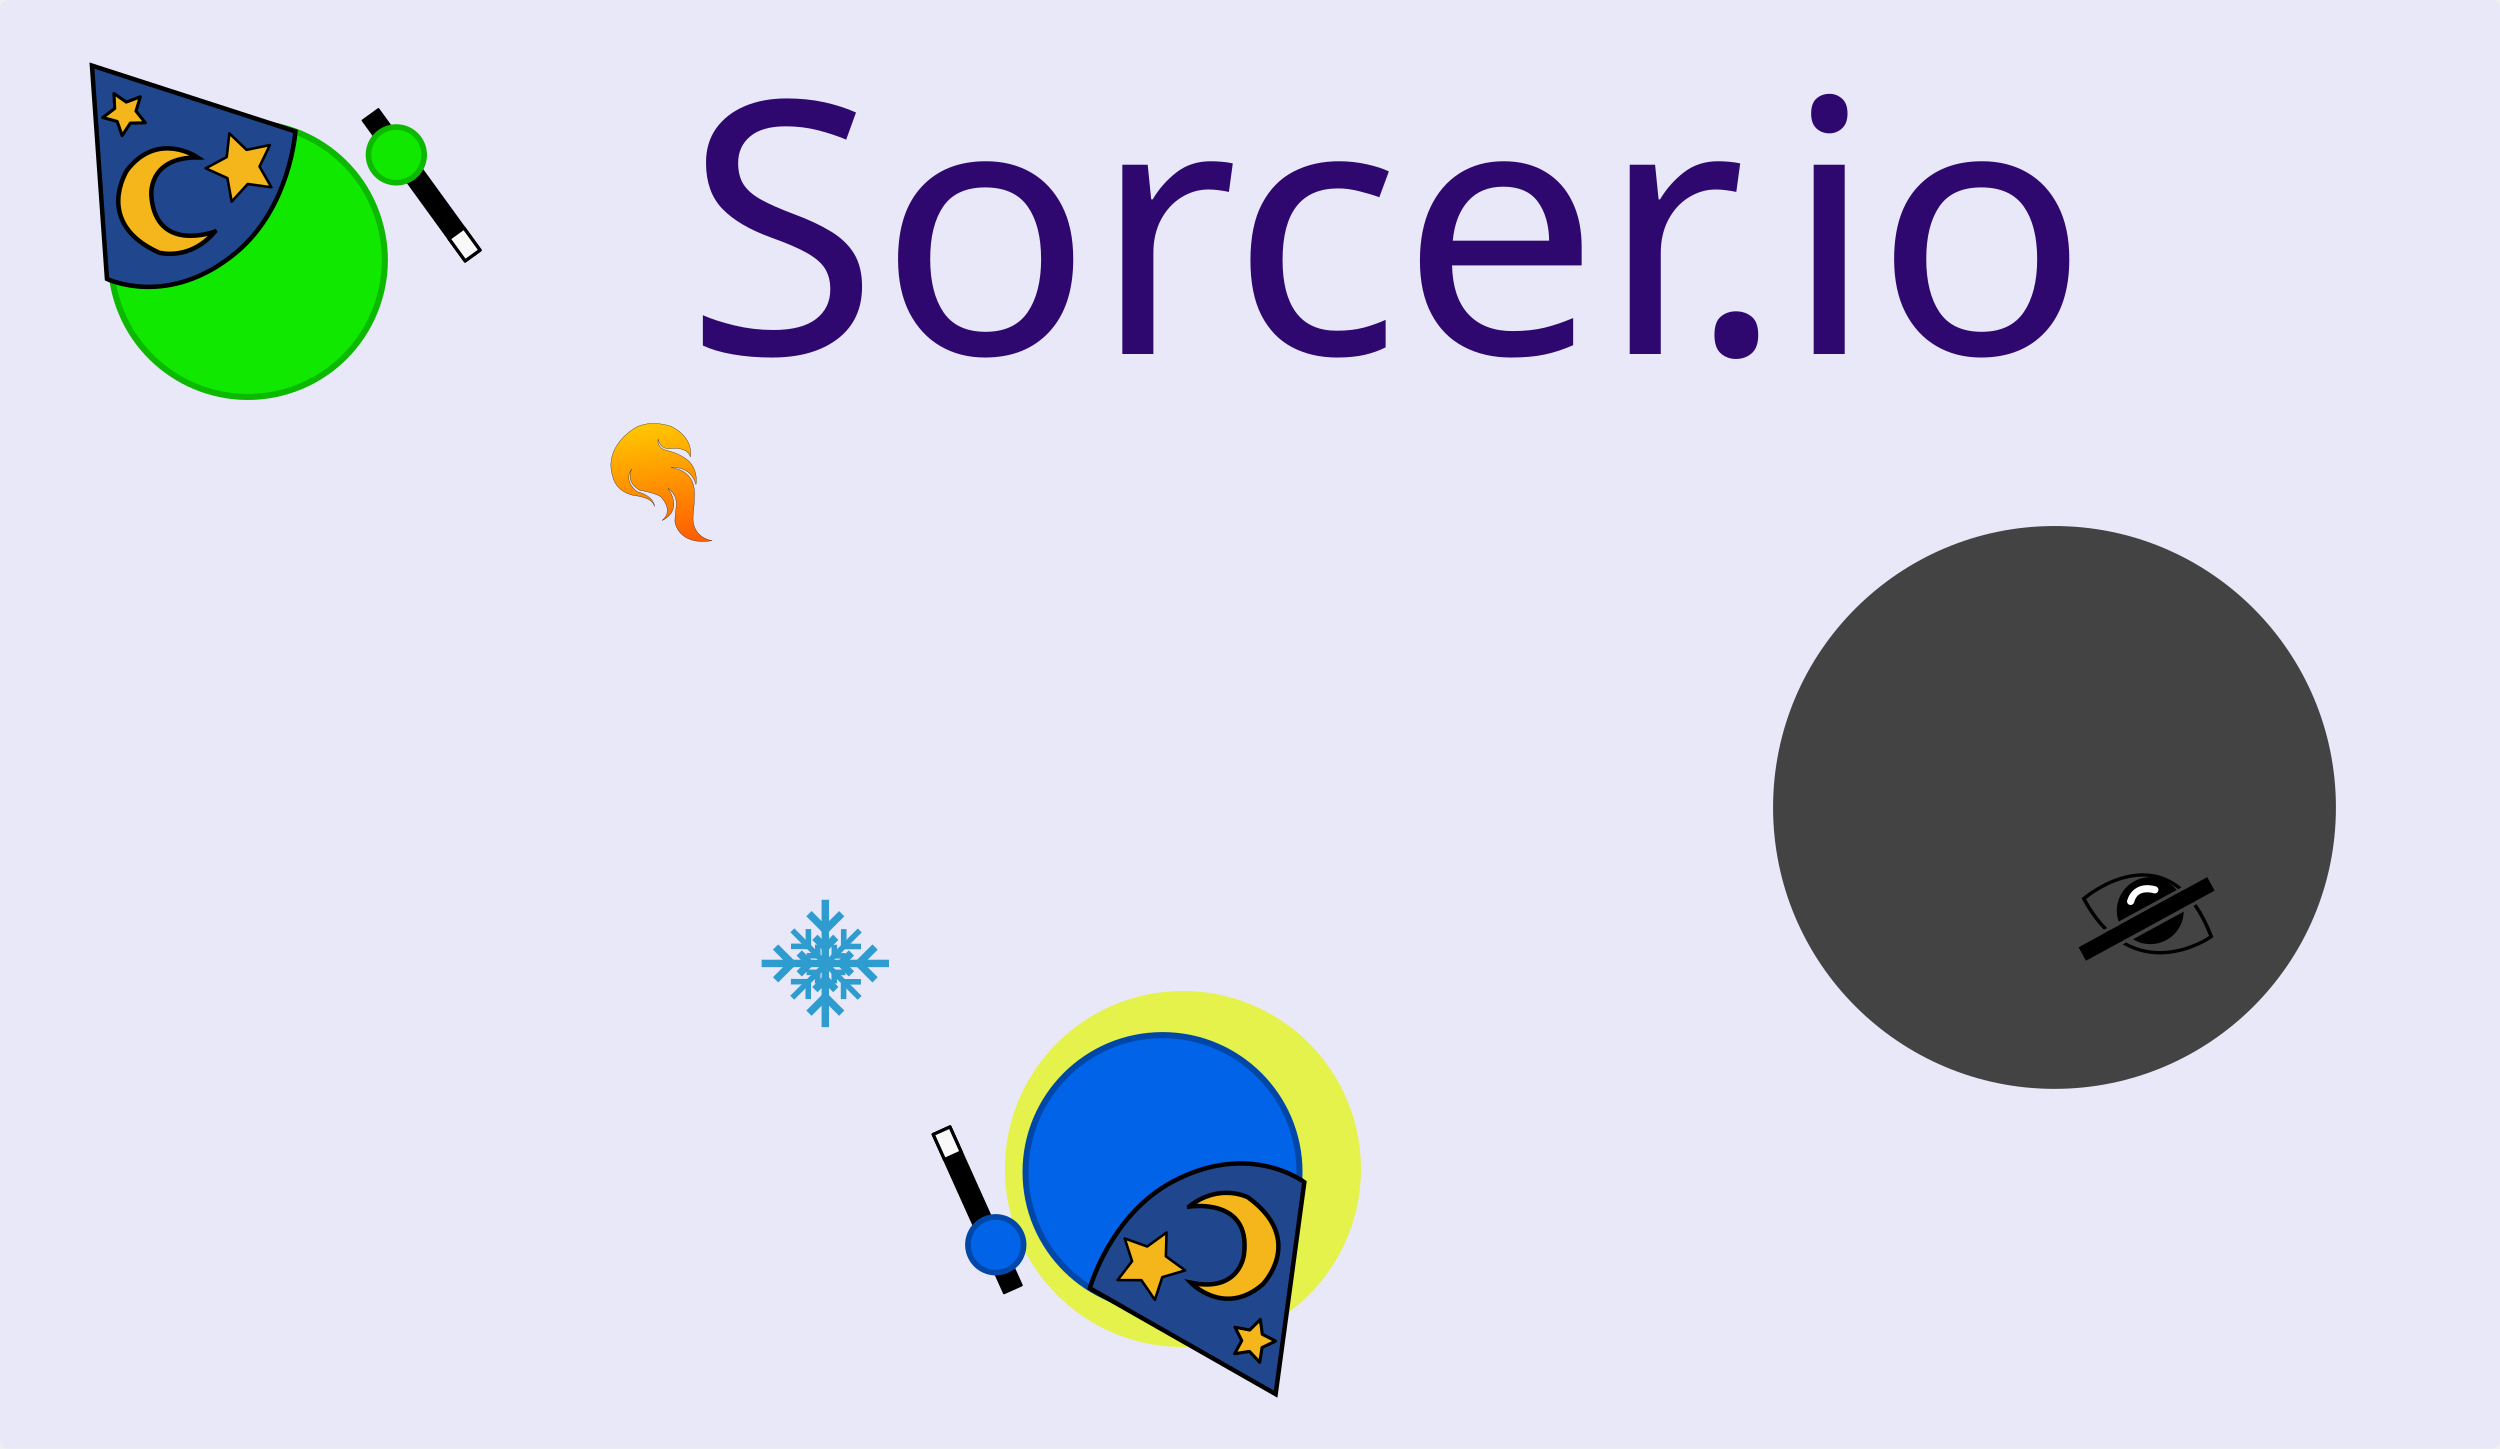
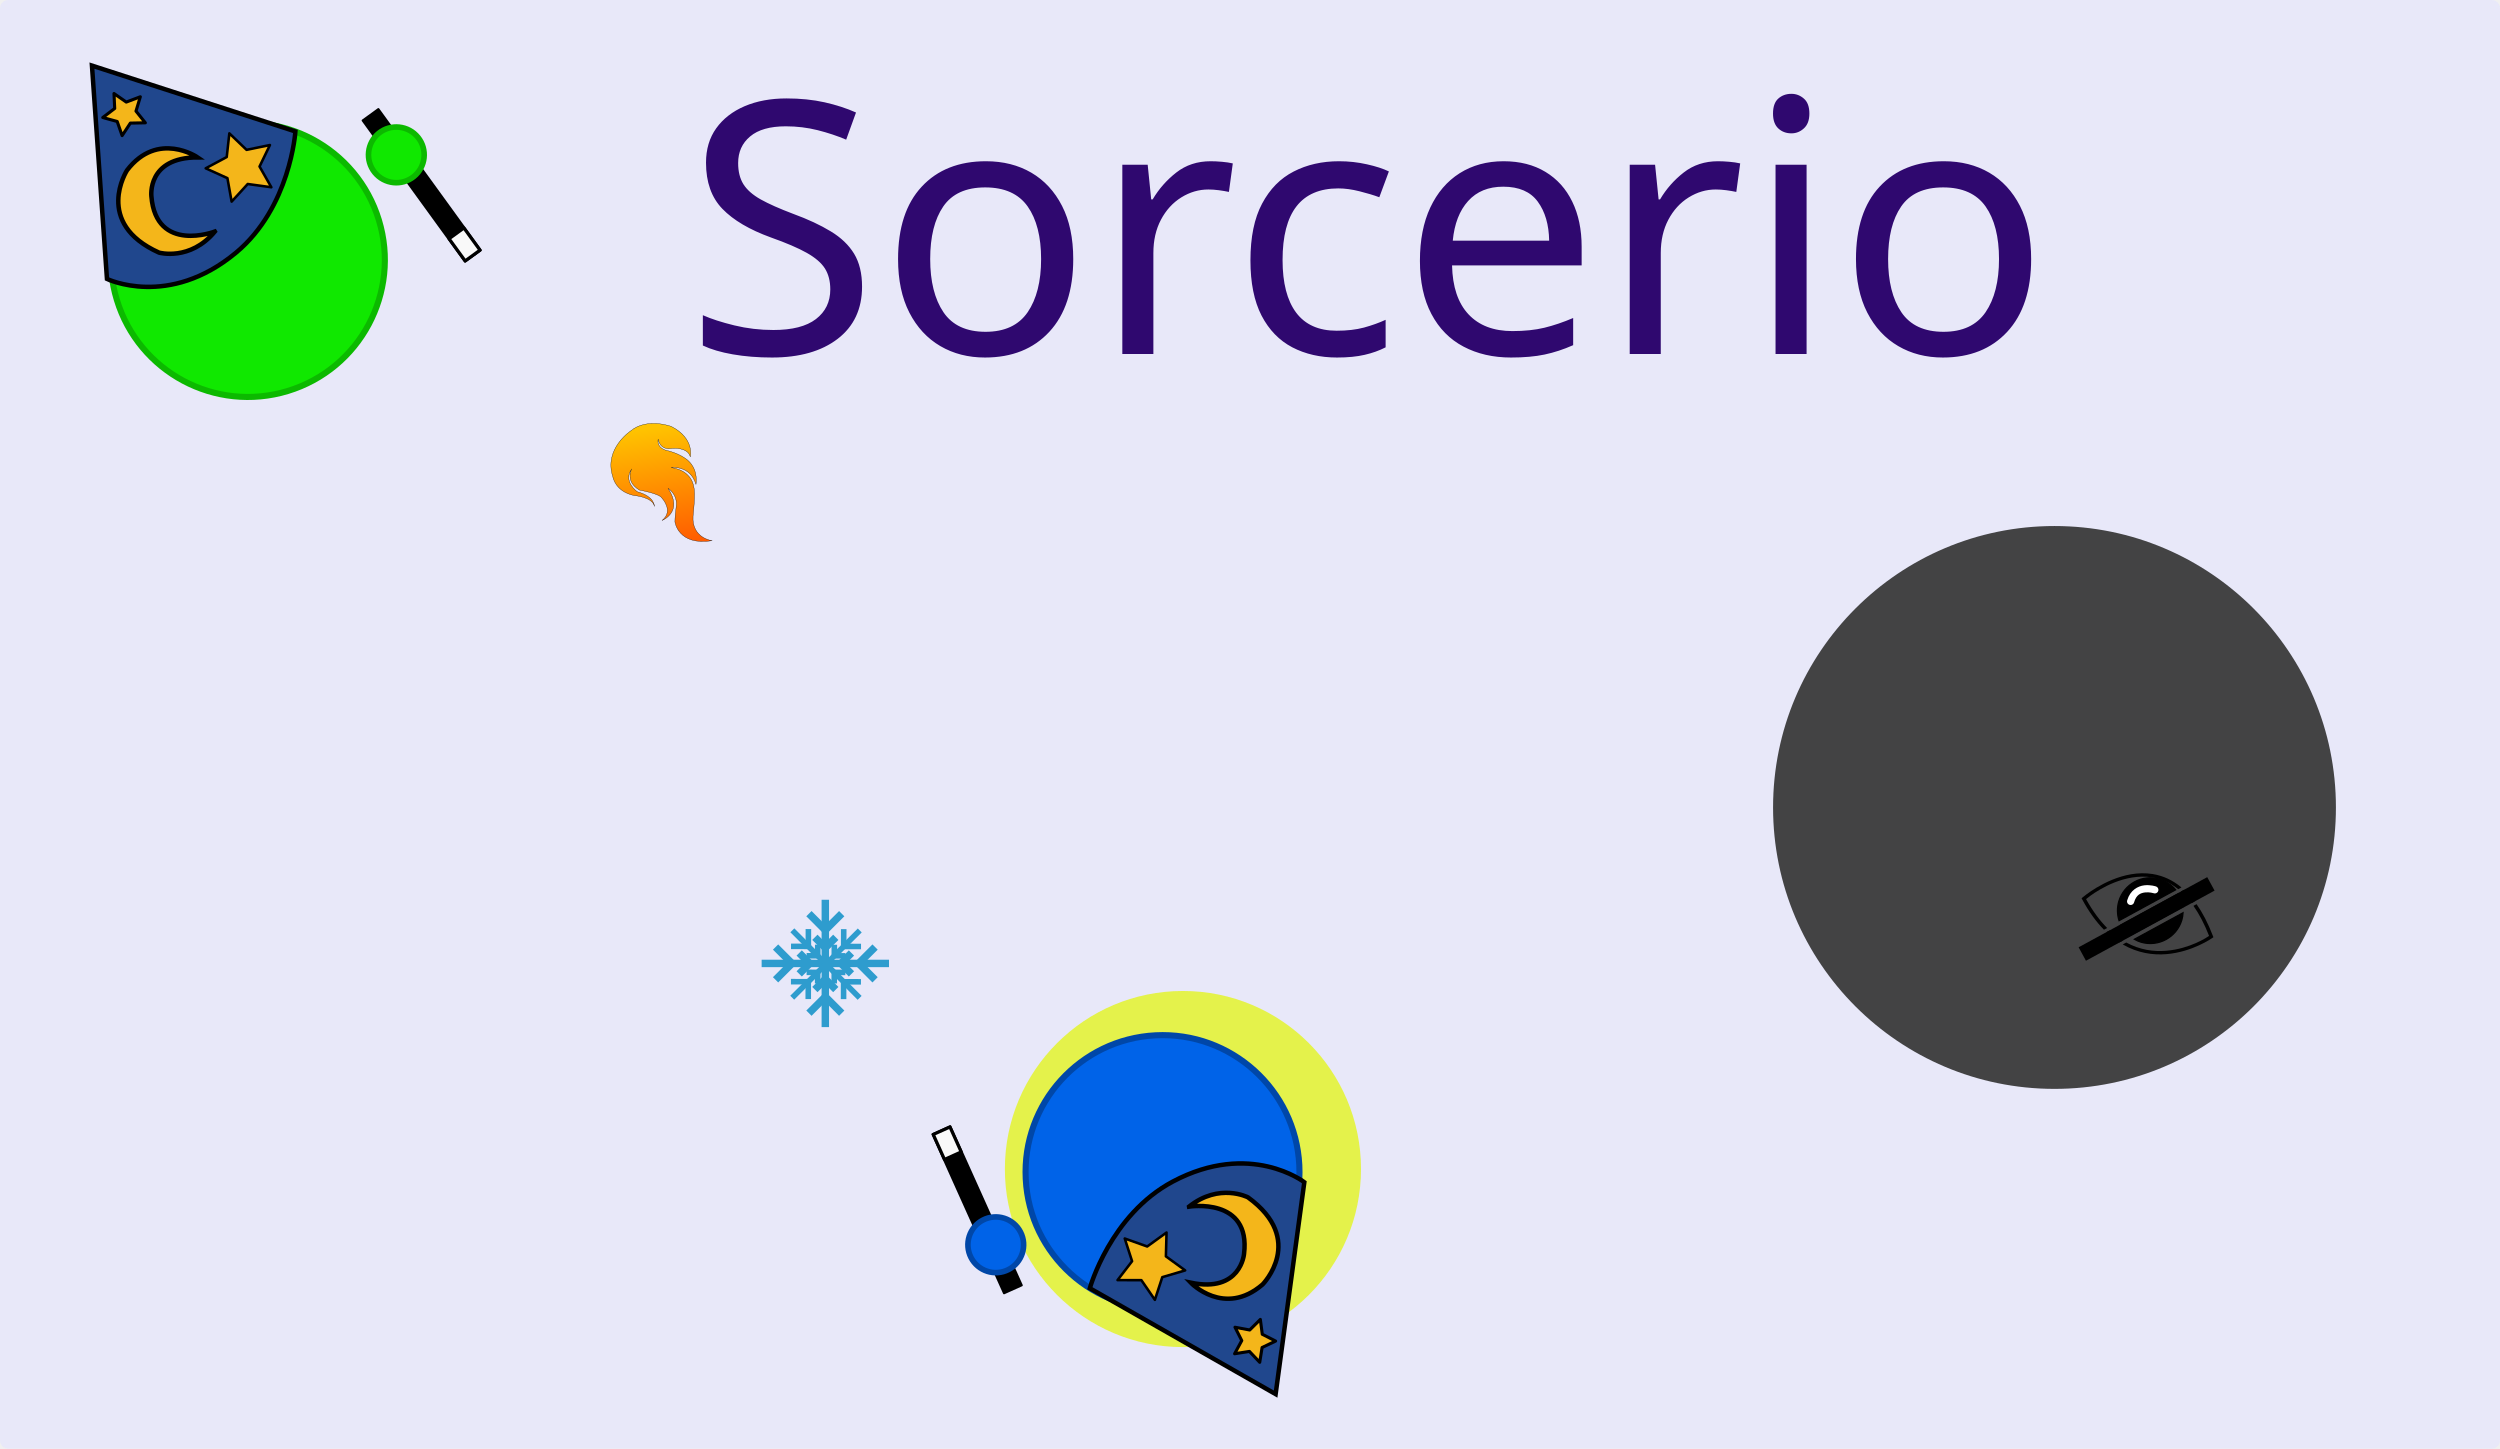
<svg xmlns="http://www.w3.org/2000/svg" xmlns:xlink="http://www.w3.org/1999/xlink" width="1635.919" height="947.978" viewBox="0 0 432.837 250.819" version="1.1" id="svg8">
  <defs id="defs2">
    <linearGradient id="linearGradient1000">
      <stop style="stop-color:#ffc300;stop-opacity:1" offset="0" id="stop996" />
      <stop style="stop-color:#ff0c00;stop-opacity:1" offset="1" id="stop998" />
    </linearGradient>
    <linearGradient xlink:href="#linearGradient1000" id="linearGradient1002" x1="-37.332" y1="164.586" x2="50.611" y2="-0.625" gradientUnits="userSpaceOnUse" gradientTransform="matrix(0.17,0,0,0.17,-144.0136,94.2924)" />
  </defs>
  <g id="layer1" transform="translate(150.6696,-133.4904)">
    <rect style="opacity:1;fill:#e8e8f9;fill-opacity:1;stroke:none;stroke-width:0.542;stroke-miterlimit:4;stroke-dasharray:none;stroke-opacity:1" id="rect4136" width="432.837" height="250.819" x="-150.67" y="133.49" ry="1.446" />
    <g transform="matrix(-0.9897078,0.7164064,-0.7164064,-0.9897078,111.9732,130.4068)" id="layer1-5">
      <g id="g836">
        <g id="g889" transform="matrix(0.7565734,0,0,0.7565734,52.52524,-112.6566)">
          <rect transform="rotate(-0.04921187)" ry="0" y="222.138" x="117.05" height="32.656" width="3.628" id="rect1525" style="opacity:1;fill:#000000;fill-opacity:1;fill-rule:evenodd;stroke:#000000;stroke-width:0.399;stroke-linejoin:round;stroke-miterlimit:4;stroke-dasharray:none;stroke-dashoffset:3.964;stroke-opacity:1" />
          <rect transform="rotate(-0.04921187)" ry="0" y="222.238" x="117.15" height="5.129" width="3.429" id="rect1527" style="opacity:1;fill:#f9f9f9;fill-opacity:1;fill-rule:evenodd;stroke:#000000;stroke-width:0.598;stroke-linejoin:round;stroke-miterlimit:4;stroke-dasharray:none;stroke-dashoffset:3.964;stroke-opacity:1" />
        </g>
        <circle style="fill:#10e800;fill-opacity:1;fill-rule:evenodd;stroke:#0cb900;stroke-width:0.798;stroke-opacity:1" id="path1523" cx="138.91" cy="80.754" r="3.946" transform="rotate(-3.031608)" />
        <path d="M 175.075,55.214 A 19.407,19.407 10.783 0 0 150.411,67.253 19.407,19.407 10.783 0 0 162.45,91.918 19.407,19.407 10.783 0 0 187.115,79.878 19.407,19.407 10.783 0 0 175.075,55.214 Z" style="fill:#10e800;fill-opacity:1;fill-rule:evenodd;stroke:#0cb900;stroke-width:0.864;stroke-miterlimit:4;stroke-dasharray:none;stroke-opacity:1" id="path880" />
        <g id="g923" transform="matrix(2.964568,0.5646265,-0.5646265,2.964568,-171.9229,-326.7611)">
          <path id="path1499" d="m 142.083,111.192 -3.613,9.368 -7.338,-6.854 c 0,0 1.729,-3.134 4.95,-3.972 3.986,-1.038 6.001,1.458 6.001,1.458 z" style="opacity:1;fill:#20478d;fill-opacity:1;stroke:#000000;stroke-width:0.211px;stroke-linecap:butt;stroke-linejoin:miter;stroke-opacity:1" />
          <path id="path1505" d="m 136.552,111.055 c 0,0 2.939,0.224 1.998,2.758 0,0 -0.577,1.756 -2.745,0.737 0,0 1.147,1.955 3.261,0.86 0,0 2.492,-1.562 0.278,-4.139 0,0 -1.145,-0.988 -2.792,-0.217 z" style="fill:#f4b61a;fill-opacity:1;stroke:#000000;stroke-width:0.211px;stroke-linecap:butt;stroke-linejoin:miter;stroke-opacity:1" />
          <path transform="rotate(8.197667,152.4677,164.0167)" d="m 128.71,116.832 -1.098,0.219 -0.442,1.029 -0.548,-0.977 -1.115,-0.103 0.76,-0.823 -0.247,-1.093 1.017,0.469 0.963,-0.572 -0.131,1.112 z" id="path1519" style="opacity:1;fill:#f4b61a;fill-opacity:1;fill-rule:evenodd;stroke:#000000;stroke-width:0.121;stroke-linejoin:round;stroke-miterlimit:4;stroke-dasharray:none;stroke-dashoffset:3.964;stroke-opacity:1" />
          <path transform="rotate(8.197667,152.4677,164.0167)" d="m 130.67,120.939 0.39,-0.585 -0.26,-0.653 0.677,0.191 0.541,-0.449 0.028,0.702 0.594,0.375 -0.659,0.244 -0.173,0.681 -0.435,-0.552 z" id="path1521" style="opacity:1;fill:#f4b61a;fill-opacity:1;fill-rule:evenodd;stroke:#000000;stroke-width:0.146;stroke-linejoin:round;stroke-miterlimit:4;stroke-dasharray:none;stroke-dashoffset:3.964;stroke-opacity:1" />
        </g>
      </g>
    </g>
    <g transform="matrix(-0.9192171,0.6834002,-0.6834002,-0.9192171,-96.16742,423.2753)" id="layer1-56">
      <path id="path986" d="m -150.377,101.612 c 0,0 2.245,2.146 0.106,4.686 0,0 -2.489,2.635 -2.743,3.526 0,0 -1.304,2.067 1.018,4.357 0,0 -2.576,-1.399 -1.495,-4.294 0,0 -1.606,1.447 -1.209,3.562 0,0 0.191,1.304 1.463,2.926 0,0 1.404,1.32 0.246,2.422 0,0 0.9,-1.574 -0.956,-2.44 0,0 -1.923,-1.192 -1.349,-2.609 0,0 -2.215,1.799 -0.439,5.397 0,0 2.137,3.328 5.375,3.126 0,0 4.88,0.247 6.252,-3.936 0,0 1.079,-1.979 -0.877,-4.206 0,0 -2.137,-1.855 -1.484,-3.16 0,0 -0.967,1.147 0.753,3.328 0,0 0.866,2.564 -1.394,3.272 0,0 1.979,-0.855 0.99,-3.25 0,0 -2.114,-2.238 -2.013,-3.002 0,0 -0.321,-2.684 2.011,-2.734 0,0 -3.428,-0.954 -3.63,3.364 0,0 -0.654,-1.585 0.619,-2.921 1.272,-1.336 1.563,-1.768 1.563,-1.768 0,0 1.819,-3.221 -2.806,-5.648 z" style="fill:url(#linearGradient1002);fill-opacity:1;stroke:#000000;stroke-width:0.045px;stroke-linecap:butt;stroke-linejoin:miter;stroke-opacity:1" />
    </g>
    <circle cy="335.891" cx="54.138" id="circle4175" style="opacity:0.9;fill:#e3f338;fill-opacity:1;stroke:none;stroke-width:1.333;stroke-miterlimit:4;stroke-dasharray:none;stroke-opacity:1" r="30.828" />
    <g transform="matrix(1.114768,-0.5000527,0.5000527,1.114768,-174.3147,338.8002)" id="layer1-9">
      <g id="g836-1">
        <g id="g889-2" transform="matrix(0.7565734,0,0,0.7565734,52.52524,-112.6566)">
          <rect transform="rotate(-0.04921187)" ry="0" y="222.138" x="117.05" height="32.656" width="3.628" id="rect1525-7" style="opacity:1;fill:#000000;fill-opacity:1;fill-rule:evenodd;stroke:#000000;stroke-width:0.399;stroke-linejoin:round;stroke-miterlimit:4;stroke-dasharray:none;stroke-dashoffset:3.964;stroke-opacity:1" />
          <rect transform="rotate(-0.04921187)" ry="0" y="222.238" x="117.15" height="5.129" width="3.429" id="rect1527-0" style="opacity:1;fill:#f9f9f9;fill-opacity:1;fill-rule:evenodd;stroke:#000000;stroke-width:0.598;stroke-linejoin:round;stroke-miterlimit:4;stroke-dasharray:none;stroke-dashoffset:3.964;stroke-opacity:1" />
        </g>
        <circle style="fill:#0063e8;fill-opacity:1;fill-rule:evenodd;stroke:#0047a8;stroke-width:0.798;stroke-opacity:1" id="path1523-9" cx="138.91" cy="80.754" r="3.946" transform="rotate(-3.031608)" />
        <path d="M 150.673,66.539 A 19.407,19.407 13.032 0 0 161.735,91.656 19.407,19.407 13.032 0 0 186.853,80.595 19.407,19.407 13.032 0 0 175.79,55.476 19.407,19.407 13.032 0 0 150.673,66.539 Z" style="fill:#0063e8;fill-opacity:1;fill-rule:evenodd;stroke:#0047a8;stroke-width:0.864;stroke-miterlimit:4;stroke-dasharray:none;stroke-opacity:1" id="path880-3" />
        <g id="g923-6" transform="matrix(2.964568,0.5646265,-0.5646265,2.964568,-171.9229,-326.7611)">
          <path id="path1499-0" d="m 142.083,111.192 -3.613,9.368 -7.338,-6.854 c 0,0 1.729,-3.134 4.95,-3.972 3.986,-1.038 6.001,1.458 6.001,1.458 z" style="opacity:1;fill:#20478d;fill-opacity:1;stroke:#000000;stroke-width:0.211px;stroke-linecap:butt;stroke-linejoin:miter;stroke-opacity:1" />
          <path id="path1505-6" d="m 136.552,111.055 c 0,0 2.939,0.224 1.998,2.758 0,0 -0.577,1.756 -2.745,0.737 0,0 1.147,1.955 3.261,0.86 0,0 2.492,-1.562 0.278,-4.139 0,0 -1.145,-0.988 -2.792,-0.217 z" style="fill:#f4b61a;fill-opacity:1;stroke:#000000;stroke-width:0.211px;stroke-linecap:butt;stroke-linejoin:miter;stroke-opacity:1" />
          <path transform="rotate(8.197667,152.4677,164.0167)" d="m 128.71,116.832 -1.098,0.219 -0.442,1.029 -0.548,-0.977 -1.115,-0.103 0.76,-0.823 -0.247,-1.093 1.017,0.469 0.963,-0.572 -0.131,1.112 z" id="path1519-2" style="opacity:1;fill:#f4b61a;fill-opacity:1;fill-rule:evenodd;stroke:#000000;stroke-width:0.121;stroke-linejoin:round;stroke-miterlimit:4;stroke-dasharray:none;stroke-dashoffset:3.964;stroke-opacity:1" />
          <path transform="rotate(8.197667,152.4677,164.0167)" d="m 130.67,120.939 0.39,-0.585 -0.26,-0.653 0.677,0.191 0.541,-0.449 0.028,0.702 0.594,0.375 -0.659,0.244 -0.173,0.681 -0.435,-0.552 z" id="path1521-6" style="opacity:1;fill:#f4b61a;fill-opacity:1;fill-rule:evenodd;stroke:#000000;stroke-width:0.146;stroke-linejoin:round;stroke-miterlimit:4;stroke-dasharray:none;stroke-dashoffset:3.964;stroke-opacity:1" />
        </g>
      </g>
    </g>
    <circle style="opacity:0.9;fill:#313131;fill-opacity:1;stroke:none;stroke-width:1.333;stroke-miterlimit:4;stroke-dasharray:none;stroke-opacity:1" id="path4173" cx="205.035" cy="273.289" r="48.725" />
    <g transform="matrix(1.145424,0,0,1.145424,124.27,257.1013)" id="g4524">
      <g style="fill:#2e9cce;fill-opacity:1" transform="matrix(0.17,0,0,0.17,-114.6563,21.31254)" id="g4526">
        <g id="g4528">
          <g id="g4530" style="fill:#2e9cce;fill-opacity:1">
            <rect style="opacity:1;fill:#2e9cce;fill-opacity:1;stroke:none;stroke-width:0.75;stroke-linejoin:round;stroke-miterlimit:4;stroke-dasharray:none;stroke-dashoffset:3.964;stroke-opacity:0.67" id="rect4532" width="6.615" height="56.621" x="-6.992" y="39.825" />
            <rect y="29.214" x="41.308" height="21.982" width="6.615" id="rect4534" style="opacity:1;fill:#2e9cce;fill-opacity:1;stroke:none;stroke-width:0.468;stroke-linejoin:round;stroke-miterlimit:4;stroke-dasharray:none;stroke-dashoffset:3.964;stroke-opacity:0.67" transform="rotate(45)" />
            <rect transform="matrix(0.7071068,-0.7071068,-0.7071068,-0.7071068,0,0)" style="opacity:1;fill:#2e9cce;fill-opacity:1;stroke:none;stroke-width:0.468;stroke-linejoin:round;stroke-miterlimit:4;stroke-dasharray:none;stroke-dashoffset:3.964;stroke-opacity:0.67" id="rect4536" width="6.615" height="21.982" x="-53.133" y="-45.985" />
            <rect y="47.796" x="52.434" height="14.526" width="6.615" id="rect4538" style="opacity:1;fill:#2e9cce;fill-opacity:1;stroke:none;stroke-width:0.38;stroke-linejoin:round;stroke-miterlimit:4;stroke-dasharray:none;stroke-dashoffset:3.964;stroke-opacity:0.67" transform="rotate(45)" />
            <rect transform="matrix(0.7071068,-0.7071068,-0.7071068,-0.7071068,0,0)" style="opacity:1;fill:#2e9cce;fill-opacity:1;stroke:none;stroke-width:0.38;stroke-linejoin:round;stroke-miterlimit:4;stroke-dasharray:none;stroke-dashoffset:3.964;stroke-opacity:0.67" id="rect4540" width="6.615" height="14.526" x="-64.259" y="-57.111" />
          </g>
          <g transform="rotate(90,-3.684648,96.44583)" id="g4542" style="fill:#2e9cce;fill-opacity:1">
            <rect y="39.825" x="-6.992" height="56.621" width="6.615" id="rect4544" style="opacity:1;fill:#2e9cce;fill-opacity:1;stroke:none;stroke-width:0.75;stroke-linejoin:round;stroke-miterlimit:4;stroke-dasharray:none;stroke-dashoffset:3.964;stroke-opacity:0.67" />
            <rect transform="rotate(45)" style="opacity:1;fill:#2e9cce;fill-opacity:1;stroke:none;stroke-width:0.468;stroke-linejoin:round;stroke-miterlimit:4;stroke-dasharray:none;stroke-dashoffset:3.964;stroke-opacity:0.67" id="rect4546" width="6.615" height="21.982" x="41.308" y="29.214" />
            <rect y="-45.985" x="-53.133" height="21.982" width="6.615" id="rect4548" style="opacity:1;fill:#2e9cce;fill-opacity:1;stroke:none;stroke-width:0.468;stroke-linejoin:round;stroke-miterlimit:4;stroke-dasharray:none;stroke-dashoffset:3.964;stroke-opacity:0.67" transform="matrix(0.7071068,-0.7071068,-0.7071068,-0.7071068,0,0)" />
            <rect transform="rotate(45)" style="opacity:1;fill:#2e9cce;fill-opacity:1;stroke:none;stroke-width:0.38;stroke-linejoin:round;stroke-miterlimit:4;stroke-dasharray:none;stroke-dashoffset:3.964;stroke-opacity:0.67" id="rect4550" width="6.615" height="14.526" x="52.434" y="47.796" />
            <rect y="-57.111" x="-64.259" height="14.526" width="6.615" id="rect4552" style="opacity:1;fill:#2e9cce;fill-opacity:1;stroke:none;stroke-width:0.38;stroke-linejoin:round;stroke-miterlimit:4;stroke-dasharray:none;stroke-dashoffset:3.964;stroke-opacity:0.67" transform="matrix(0.7071068,-0.7071068,-0.7071068,-0.7071068,0,0)" />
          </g>
          <g id="g4554" transform="rotate(180,-3.684646,96.44583)" style="fill:#2e9cce;fill-opacity:1">
            <rect style="opacity:1;fill:#2e9cce;fill-opacity:1;stroke:none;stroke-width:0.75;stroke-linejoin:round;stroke-miterlimit:4;stroke-dasharray:none;stroke-dashoffset:3.964;stroke-opacity:0.67" id="rect4556" width="6.615" height="56.621" x="-6.992" y="39.825" />
            <rect y="29.214" x="41.308" height="21.982" width="6.615" id="rect4558" style="opacity:1;fill:#2e9cce;fill-opacity:1;stroke:none;stroke-width:0.468;stroke-linejoin:round;stroke-miterlimit:4;stroke-dasharray:none;stroke-dashoffset:3.964;stroke-opacity:0.67" transform="rotate(45)" />
            <rect transform="matrix(0.7071068,-0.7071068,-0.7071068,-0.7071068,0,0)" style="opacity:1;fill:#2e9cce;fill-opacity:1;stroke:none;stroke-width:0.468;stroke-linejoin:round;stroke-miterlimit:4;stroke-dasharray:none;stroke-dashoffset:3.964;stroke-opacity:0.67" id="rect4560" width="6.615" height="21.982" x="-53.133" y="-45.985" />
            <rect y="47.796" x="52.434" height="14.526" width="6.615" id="rect4562" style="opacity:1;fill:#2e9cce;fill-opacity:1;stroke:none;stroke-width:0.38;stroke-linejoin:round;stroke-miterlimit:4;stroke-dasharray:none;stroke-dashoffset:3.964;stroke-opacity:0.67" transform="rotate(45)" />
            <rect transform="matrix(0.7071068,-0.7071068,-0.7071068,-0.7071068,0,0)" style="opacity:1;fill:#2e9cce;fill-opacity:1;stroke:none;stroke-width:0.38;stroke-linejoin:round;stroke-miterlimit:4;stroke-dasharray:none;stroke-dashoffset:3.964;stroke-opacity:0.67" id="rect4564" width="6.615" height="14.526" x="-64.259" y="-57.111" />
          </g>
          <g transform="rotate(-90,-3.684647,96.44583)" id="g4566" style="fill:#2e9cce;fill-opacity:1">
            <rect y="39.825" x="-6.992" height="56.621" width="6.615" id="rect4568" style="opacity:1;fill:#2e9cce;fill-opacity:1;stroke:none;stroke-width:0.75;stroke-linejoin:round;stroke-miterlimit:4;stroke-dasharray:none;stroke-dashoffset:3.964;stroke-opacity:0.67" />
            <rect transform="rotate(45)" style="opacity:1;fill:#2e9cce;fill-opacity:1;stroke:none;stroke-width:0.468;stroke-linejoin:round;stroke-miterlimit:4;stroke-dasharray:none;stroke-dashoffset:3.964;stroke-opacity:0.67" id="rect4570" width="6.615" height="21.982" x="41.308" y="29.214" />
            <rect y="-45.985" x="-53.133" height="21.982" width="6.615" id="rect4572" style="opacity:1;fill:#2e9cce;fill-opacity:1;stroke:none;stroke-width:0.468;stroke-linejoin:round;stroke-miterlimit:4;stroke-dasharray:none;stroke-dashoffset:3.964;stroke-opacity:0.67" transform="matrix(0.7071068,-0.7071068,-0.7071068,-0.7071068,0,0)" />
            <rect transform="rotate(45)" style="opacity:1;fill:#2e9cce;fill-opacity:1;stroke:none;stroke-width:0.38;stroke-linejoin:round;stroke-miterlimit:4;stroke-dasharray:none;stroke-dashoffset:3.964;stroke-opacity:0.67" id="rect4574" width="6.615" height="14.526" x="52.434" y="47.796" />
            <rect y="-57.111" x="-64.259" height="14.526" width="6.615" id="rect4576" style="opacity:1;fill:#2e9cce;fill-opacity:1;stroke:none;stroke-width:0.38;stroke-linejoin:round;stroke-miterlimit:4;stroke-dasharray:none;stroke-dashoffset:3.964;stroke-opacity:0.67" transform="matrix(0.7071068,-0.7071068,-0.7071068,-0.7071068,0,0)" />
          </g>
          <g id="g4578" transform="matrix(0.5304189,-0.5281581,0.5281581,0.5304189,-52.07954,43.9299)" style="fill:#2e9cce;fill-opacity:1">
            <rect style="opacity:1;fill:#2e9cce;fill-opacity:1;stroke:none;stroke-width:0.75;stroke-linejoin:round;stroke-miterlimit:4;stroke-dasharray:none;stroke-dashoffset:3.964;stroke-opacity:0.67" id="rect4580" width="6.615" height="56.621" x="-6.992" y="39.825" />
            <rect y="29.214" x="41.308" height="21.982" width="6.615" id="rect4582" style="opacity:1;fill:#2e9cce;fill-opacity:1;stroke:none;stroke-width:0.468;stroke-linejoin:round;stroke-miterlimit:4;stroke-dasharray:none;stroke-dashoffset:3.964;stroke-opacity:0.67" transform="rotate(45)" />
            <rect transform="matrix(0.7071068,-0.7071068,-0.7071068,-0.7071068,0,0)" style="opacity:1;fill:#2e9cce;fill-opacity:1;stroke:none;stroke-width:0.468;stroke-linejoin:round;stroke-miterlimit:4;stroke-dasharray:none;stroke-dashoffset:3.964;stroke-opacity:0.67" id="rect4584" width="6.615" height="21.982" x="-53.133" y="-45.985" />
            <rect y="47.796" x="52.434" height="14.526" width="6.615" id="rect4586" style="opacity:1;fill:#2e9cce;fill-opacity:1;stroke:none;stroke-width:0.38;stroke-linejoin:round;stroke-miterlimit:4;stroke-dasharray:none;stroke-dashoffset:3.964;stroke-opacity:0.67" transform="rotate(45)" />
            <rect transform="matrix(0.7071068,-0.7071068,-0.7071068,-0.7071068,0,0)" style="opacity:1;fill:#2e9cce;fill-opacity:1;stroke:none;stroke-width:0.38;stroke-linejoin:round;stroke-miterlimit:4;stroke-dasharray:none;stroke-dashoffset:3.964;stroke-opacity:0.67" id="rect4588" width="6.615" height="14.526" x="-64.259" y="-57.111" />
          </g>
          <g transform="matrix(0.5281581,0.5304189,-0.5304189,0.5281581,50.00747,48.04843)" id="g4590" style="fill:#2e9cce;fill-opacity:1">
            <rect y="39.825" x="-6.992" height="56.621" width="6.615" id="rect4592" style="opacity:1;fill:#2e9cce;fill-opacity:1;stroke:none;stroke-width:0.75;stroke-linejoin:round;stroke-miterlimit:4;stroke-dasharray:none;stroke-dashoffset:3.964;stroke-opacity:0.67" />
            <rect transform="rotate(45)" style="opacity:1;fill:#2e9cce;fill-opacity:1;stroke:none;stroke-width:0.468;stroke-linejoin:round;stroke-miterlimit:4;stroke-dasharray:none;stroke-dashoffset:3.964;stroke-opacity:0.67" id="rect4594" width="6.615" height="21.982" x="41.308" y="29.214" />
            <rect y="-45.985" x="-53.133" height="21.982" width="6.615" id="rect4596" style="opacity:1;fill:#2e9cce;fill-opacity:1;stroke:none;stroke-width:0.468;stroke-linejoin:round;stroke-miterlimit:4;stroke-dasharray:none;stroke-dashoffset:3.964;stroke-opacity:0.67" transform="matrix(0.7071068,-0.7071068,-0.7071068,-0.7071068,0,0)" />
            <rect transform="rotate(45)" style="opacity:1;fill:#2e9cce;fill-opacity:1;stroke:none;stroke-width:0.38;stroke-linejoin:round;stroke-miterlimit:4;stroke-dasharray:none;stroke-dashoffset:3.964;stroke-opacity:0.67" id="rect4598" width="6.615" height="14.526" x="52.434" y="47.796" />
            <rect y="-57.111" x="-64.259" height="14.526" width="6.615" id="rect4600" style="opacity:1;fill:#2e9cce;fill-opacity:1;stroke:none;stroke-width:0.38;stroke-linejoin:round;stroke-miterlimit:4;stroke-dasharray:none;stroke-dashoffset:3.964;stroke-opacity:0.67" transform="matrix(0.7071068,-0.7071068,-0.7071068,-0.7071068,0,0)" />
          </g>
          <g id="g4602" transform="matrix(-0.5304189,0.5281581,-0.5281581,-0.5304189,45.88894,150.1354)" style="fill:#2e9cce;fill-opacity:1">
            <rect style="opacity:1;fill:#2e9cce;fill-opacity:1;stroke:none;stroke-width:0.75;stroke-linejoin:round;stroke-miterlimit:4;stroke-dasharray:none;stroke-dashoffset:3.964;stroke-opacity:0.67" id="rect4604" width="6.615" height="56.621" x="-6.992" y="39.825" />
            <rect y="29.214" x="41.308" height="21.982" width="6.615" id="rect4606" style="opacity:1;fill:#2e9cce;fill-opacity:1;stroke:none;stroke-width:0.468;stroke-linejoin:round;stroke-miterlimit:4;stroke-dasharray:none;stroke-dashoffset:3.964;stroke-opacity:0.67" transform="rotate(45)" />
            <rect transform="matrix(0.7071068,-0.7071068,-0.7071068,-0.7071068,0,0)" style="opacity:1;fill:#2e9cce;fill-opacity:1;stroke:none;stroke-width:0.468;stroke-linejoin:round;stroke-miterlimit:4;stroke-dasharray:none;stroke-dashoffset:3.964;stroke-opacity:0.67" id="rect4608" width="6.615" height="21.982" x="-53.133" y="-45.985" />
            <rect y="47.796" x="52.434" height="14.526" width="6.615" id="rect4610" style="opacity:1;fill:#2e9cce;fill-opacity:1;stroke:none;stroke-width:0.38;stroke-linejoin:round;stroke-miterlimit:4;stroke-dasharray:none;stroke-dashoffset:3.964;stroke-opacity:0.67" transform="rotate(45)" />
            <rect transform="matrix(0.7071068,-0.7071068,-0.7071068,-0.7071068,0,0)" style="opacity:1;fill:#2e9cce;fill-opacity:1;stroke:none;stroke-width:0.38;stroke-linejoin:round;stroke-miterlimit:4;stroke-dasharray:none;stroke-dashoffset:3.964;stroke-opacity:0.67" id="rect4612" width="6.615" height="14.526" x="-64.259" y="-57.111" />
          </g>
          <g transform="matrix(-0.5281581,-0.5304189,0.5304189,-0.5281581,-56.19807,146.0169)" id="g4614" style="fill:#2e9cce;fill-opacity:1">
            <rect y="39.825" x="-6.992" height="56.621" width="6.615" id="rect4616" style="opacity:1;fill:#2e9cce;fill-opacity:1;stroke:none;stroke-width:0.75;stroke-linejoin:round;stroke-miterlimit:4;stroke-dasharray:none;stroke-dashoffset:3.964;stroke-opacity:0.67" />
            <rect transform="rotate(45)" style="opacity:1;fill:#2e9cce;fill-opacity:1;stroke:none;stroke-width:0.468;stroke-linejoin:round;stroke-miterlimit:4;stroke-dasharray:none;stroke-dashoffset:3.964;stroke-opacity:0.67" id="rect4618" width="6.615" height="21.982" x="41.308" y="29.214" />
            <rect y="-45.985" x="-53.133" height="21.982" width="6.615" id="rect4620" style="opacity:1;fill:#2e9cce;fill-opacity:1;stroke:none;stroke-width:0.468;stroke-linejoin:round;stroke-miterlimit:4;stroke-dasharray:none;stroke-dashoffset:3.964;stroke-opacity:0.67" transform="matrix(0.7071068,-0.7071068,-0.7071068,-0.7071068,0,0)" />
            <rect transform="rotate(45)" style="opacity:1;fill:#2e9cce;fill-opacity:1;stroke:none;stroke-width:0.38;stroke-linejoin:round;stroke-miterlimit:4;stroke-dasharray:none;stroke-dashoffset:3.964;stroke-opacity:0.67" id="rect4622" width="6.615" height="14.526" x="52.434" y="47.796" />
            <rect y="-57.111" x="-64.259" height="14.526" width="6.615" id="rect4624" style="opacity:1;fill:#2e9cce;fill-opacity:1;stroke:none;stroke-width:0.38;stroke-linejoin:round;stroke-miterlimit:4;stroke-dasharray:none;stroke-dashoffset:3.964;stroke-opacity:0.67" transform="matrix(0.7071068,-0.7071068,-0.7071068,-0.7071068,0,0)" />
          </g>
        </g>
      </g>
    </g>
    <text xml:space="preserve" style="font-style:normal;font-variant:normal;font-weight:normal;font-stretch:normal;font-size:61.132px;line-height:1.25;font-family:NewRocker;-inkscape-font-specification:'NewRocker, Normal';font-variant-ligatures:normal;font-variant-caps:normal;font-variant-numeric:normal;font-feature-settings:normal;text-align:start;letter-spacing:0px;word-spacing:0px;writing-mode:lr-tb;text-anchor:start;fill:#2f086f;fill-opacity:1;stroke:none;stroke-width:1.528" x="-32.106" y="194.779" id="text814">
-       <tspan id="tspan812" x="-32.106" y="194.779" style="font-style:normal;font-variant:normal;font-weight:normal;font-stretch:normal;font-size:61.132px;font-family:NewRocker;-inkscape-font-specification:'NewRocker, Normal';font-variant-ligatures:normal;font-variant-caps:normal;font-variant-numeric:normal;font-feature-settings:normal;text-align:start;writing-mode:lr-tb;text-anchor:start;fill:#2f086f;fill-opacity:1;stroke-width:1.528">Sorcer.io</tspan>
+       <tspan id="tspan812" x="-32.106" y="194.779" style="font-style:normal;font-variant:normal;font-weight:normal;font-stretch:normal;font-size:61.132px;font-family:NewRocker;-inkscape-font-specification:'NewRocker, Normal';font-variant-ligatures:normal;font-variant-caps:normal;font-variant-numeric:normal;font-feature-settings:normal;text-align:start;writing-mode:lr-tb;text-anchor:start;fill:#2f086f;fill-opacity:1;stroke-width:1.528">Sorcerio</tspan>
    </text>
    <g transform="matrix(1.151582,0.3387182,-0.3387182,1.151582,177.5613,121.2881)" id="layer1-6">
      <path id="path901" transform="matrix(0.2645833,0,0,0.2645833,61.81801,113.4737)" d="m 50.527,25.334 c -1.564,-0.031 -3.094,0.058 -4.588,0.248 -3.983,0.507 -7.705,1.741 -11.088,3.381 C 21.322,35.521 12.934,48.576 12.934,48.576 l -0.398,0.627 0.525,0.525 c 5.486,5.538 10.842,9.59 16.006,12.471 l 1.4,-1.4 C 25.517,58.076 20.35,54.225 15.008,48.938 15.71,47.882 23.309,36.608 35.656,30.623 c 3.232,-1.567 6.75,-2.731 10.504,-3.211 3.754,-0.48 7.748,-0.27 11.951,0.916 1.174,0.331 2.367,0.754 3.574,1.252 l 1.418,-1.418 C 61.589,27.508 60.09,26.966 58.613,26.549 55.835,25.765 53.135,25.385 50.527,25.334 Z m 14.311,3.629 -1.396,1.396 c 2.389,1.138 4.839,2.624 7.338,4.484 l 1.365,-1.365 c -2.473,-1.843 -4.911,-3.34 -7.307,-4.516 z m 8.738,5.619 -1.365,1.365 c 4.148,3.309 8.429,7.674 12.801,13.316 -0.752,0.922 -7.991,9.667 -20.16,14.371 -6.31,2.439 -13.794,3.634 -22.154,1.826 l -1.545,1.545 c 9.204,2.231 17.49,1.007 24.363,-1.65 13.357,-5.163 21.504,-15.51 21.504,-15.51 l 0.449,-0.568 -0.436,-0.568 C 82.469,42.712 77.971,38.084 73.576,34.582 Z m -41.449,27.092 -1.41,1.41 c 2.883,1.481 5.697,2.578 8.439,3.383 l 1.502,-1.502 c -2.758,-0.749 -5.603,-1.814 -8.531,-3.291 z" style="color:#000000;font-style:normal;font-variant:normal;font-weight:normal;font-stretch:normal;font-size:medium;line-height:normal;font-family:sans-serif;font-variant-ligatures:normal;font-variant-position:normal;font-variant-caps:normal;font-variant-numeric:normal;font-variant-alternates:normal;font-feature-settings:normal;text-indent:0;text-align:start;text-decoration:none;text-decoration-line:none;text-decoration-style:solid;text-decoration-color:#000000;letter-spacing:normal;word-spacing:normal;text-transform:none;writing-mode:lr-tb;direction:ltr;text-orientation:mixed;dominant-baseline:auto;baseline-shift:baseline;text-anchor:start;white-space:normal;shape-padding:0;clip-rule:nonzero;display:inline;overflow:visible;visibility:visible;opacity:1;isolation:auto;mix-blend-mode:normal;color-interpolation:sRGB;color-interpolation-filters:linearRGB;solid-color:#000000;solid-opacity:1;vector-effect:none;fill:#000000;fill-opacity:1;fill-rule:nonzero;stroke:none;stroke-width:1.848;stroke-linecap:butt;stroke-linejoin:miter;stroke-miterlimit:4;stroke-dasharray:none;stroke-dashoffset:0;stroke-opacity:1;color-rendering:auto;image-rendering:auto;shape-rendering:auto;text-rendering:auto;enable-background:accumulate" />
      <path id="path903" transform="matrix(0.2645833,0,0,0.2645833,61.81801,113.4737)" d="M 50.385,27.18 A 17.911,17.911 0 0 0 32.475,45.09 17.911,17.911 0 0 0 35.58,55.125 L 60.418,30.287 A 17.911,17.911 0 0 0 50.385,27.18 Z m 12.084,4.713 -25.266,25.266 a 17.911,17.911 0 0 0 6.107,4.334 L 66.789,38.014 A 17.911,17.911 0 0 0 62.469,31.893 Z m 5.357,9.262 -21.361,21.361 A 17.911,17.911 0 0 0 50.385,63 17.911,17.911 0 0 0 68.295,45.09 17.911,17.911 0 0 0 67.826,41.154 Z" style="fill:#000000;fill-rule:evenodd;stroke:#000000;stroke-width:0.711;stroke-miterlimit:4;stroke-dasharray:none" />
      <path id="path905" d="m 74.93,121.824 c 0,0 -0.814,-0.037 -1.654,0.324 -0.841,0.361 -1.746,1.238 -1.746,2.756 a 0.518,0.518 0 1 0 1.035,0 c 0,-1.147 0.527,-1.552 1.119,-1.807 0.592,-0.254 1.211,-0.24 1.211,-0.24 a 0.517,0.517 0 1 0 0.035,-1.033 z" style="color:#000000;font-style:normal;font-variant:normal;font-weight:normal;font-stretch:normal;font-size:medium;line-height:normal;font-family:sans-serif;font-variant-ligatures:normal;font-variant-position:normal;font-variant-caps:normal;font-variant-numeric:normal;font-variant-alternates:normal;font-feature-settings:normal;text-indent:0;text-align:start;text-decoration:none;text-decoration-line:none;text-decoration-style:solid;text-decoration-color:#000000;letter-spacing:normal;word-spacing:normal;text-transform:none;writing-mode:lr-tb;direction:ltr;text-orientation:mixed;dominant-baseline:auto;baseline-shift:baseline;text-anchor:start;white-space:normal;shape-padding:0;clip-rule:nonzero;display:inline;overflow:visible;visibility:visible;opacity:1;isolation:auto;mix-blend-mode:normal;color-interpolation:sRGB;color-interpolation-filters:linearRGB;solid-color:#000000;solid-opacity:1;vector-effect:none;fill:#ffffff;fill-opacity:1;fill-rule:nonzero;stroke:none;stroke-width:1.035;stroke-linecap:round;stroke-linejoin:round;stroke-miterlimit:4;stroke-dasharray:none;stroke-dashoffset:0;stroke-opacity:1;color-rendering:auto;image-rendering:auto;shape-rendering:auto;text-rendering:auto;enable-background:accumulate" />
      <path id="rect931" d="m 81.659,118.45 -14.941,14.941 1.564,1.565 14.941,-14.941 z" style="opacity:1;fill:#000000;fill-opacity:1;fill-rule:evenodd;stroke:none;stroke-width:1.404;stroke-linecap:round;stroke-linejoin:round;stroke-miterlimit:4;stroke-dasharray:none;stroke-dashoffset:3.964;stroke-opacity:1" />
    </g>
  </g>
</svg>
